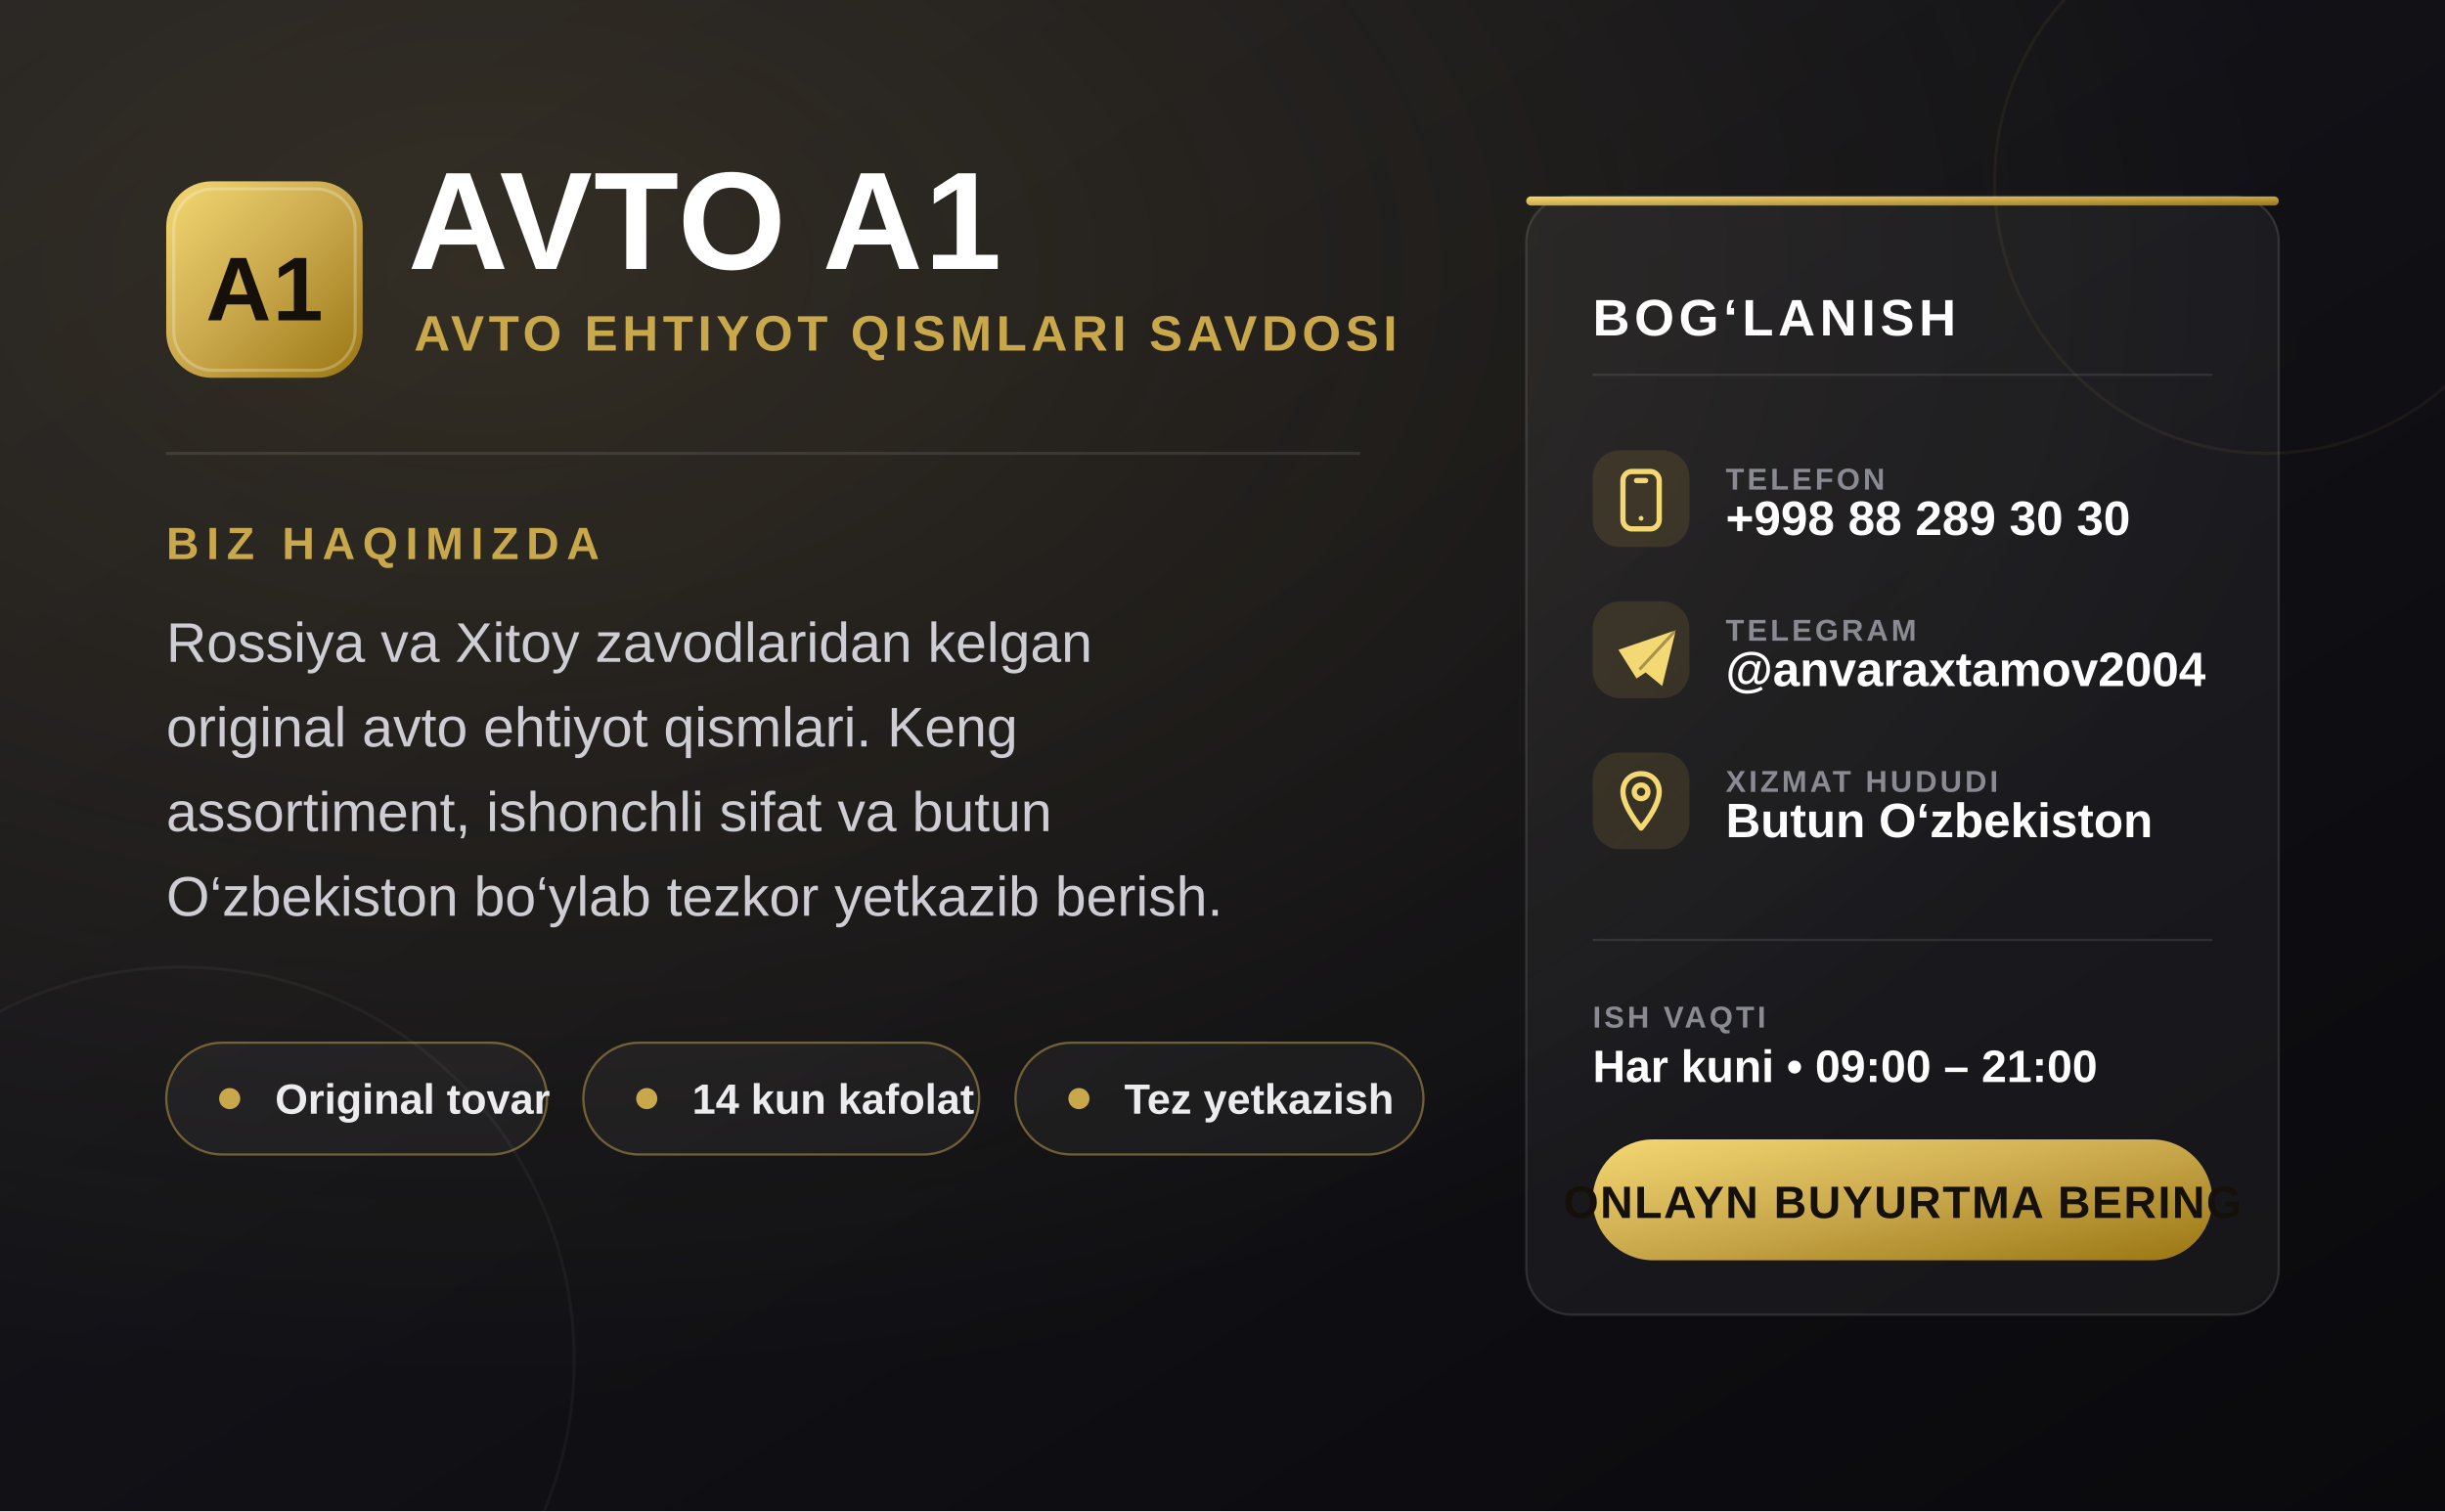
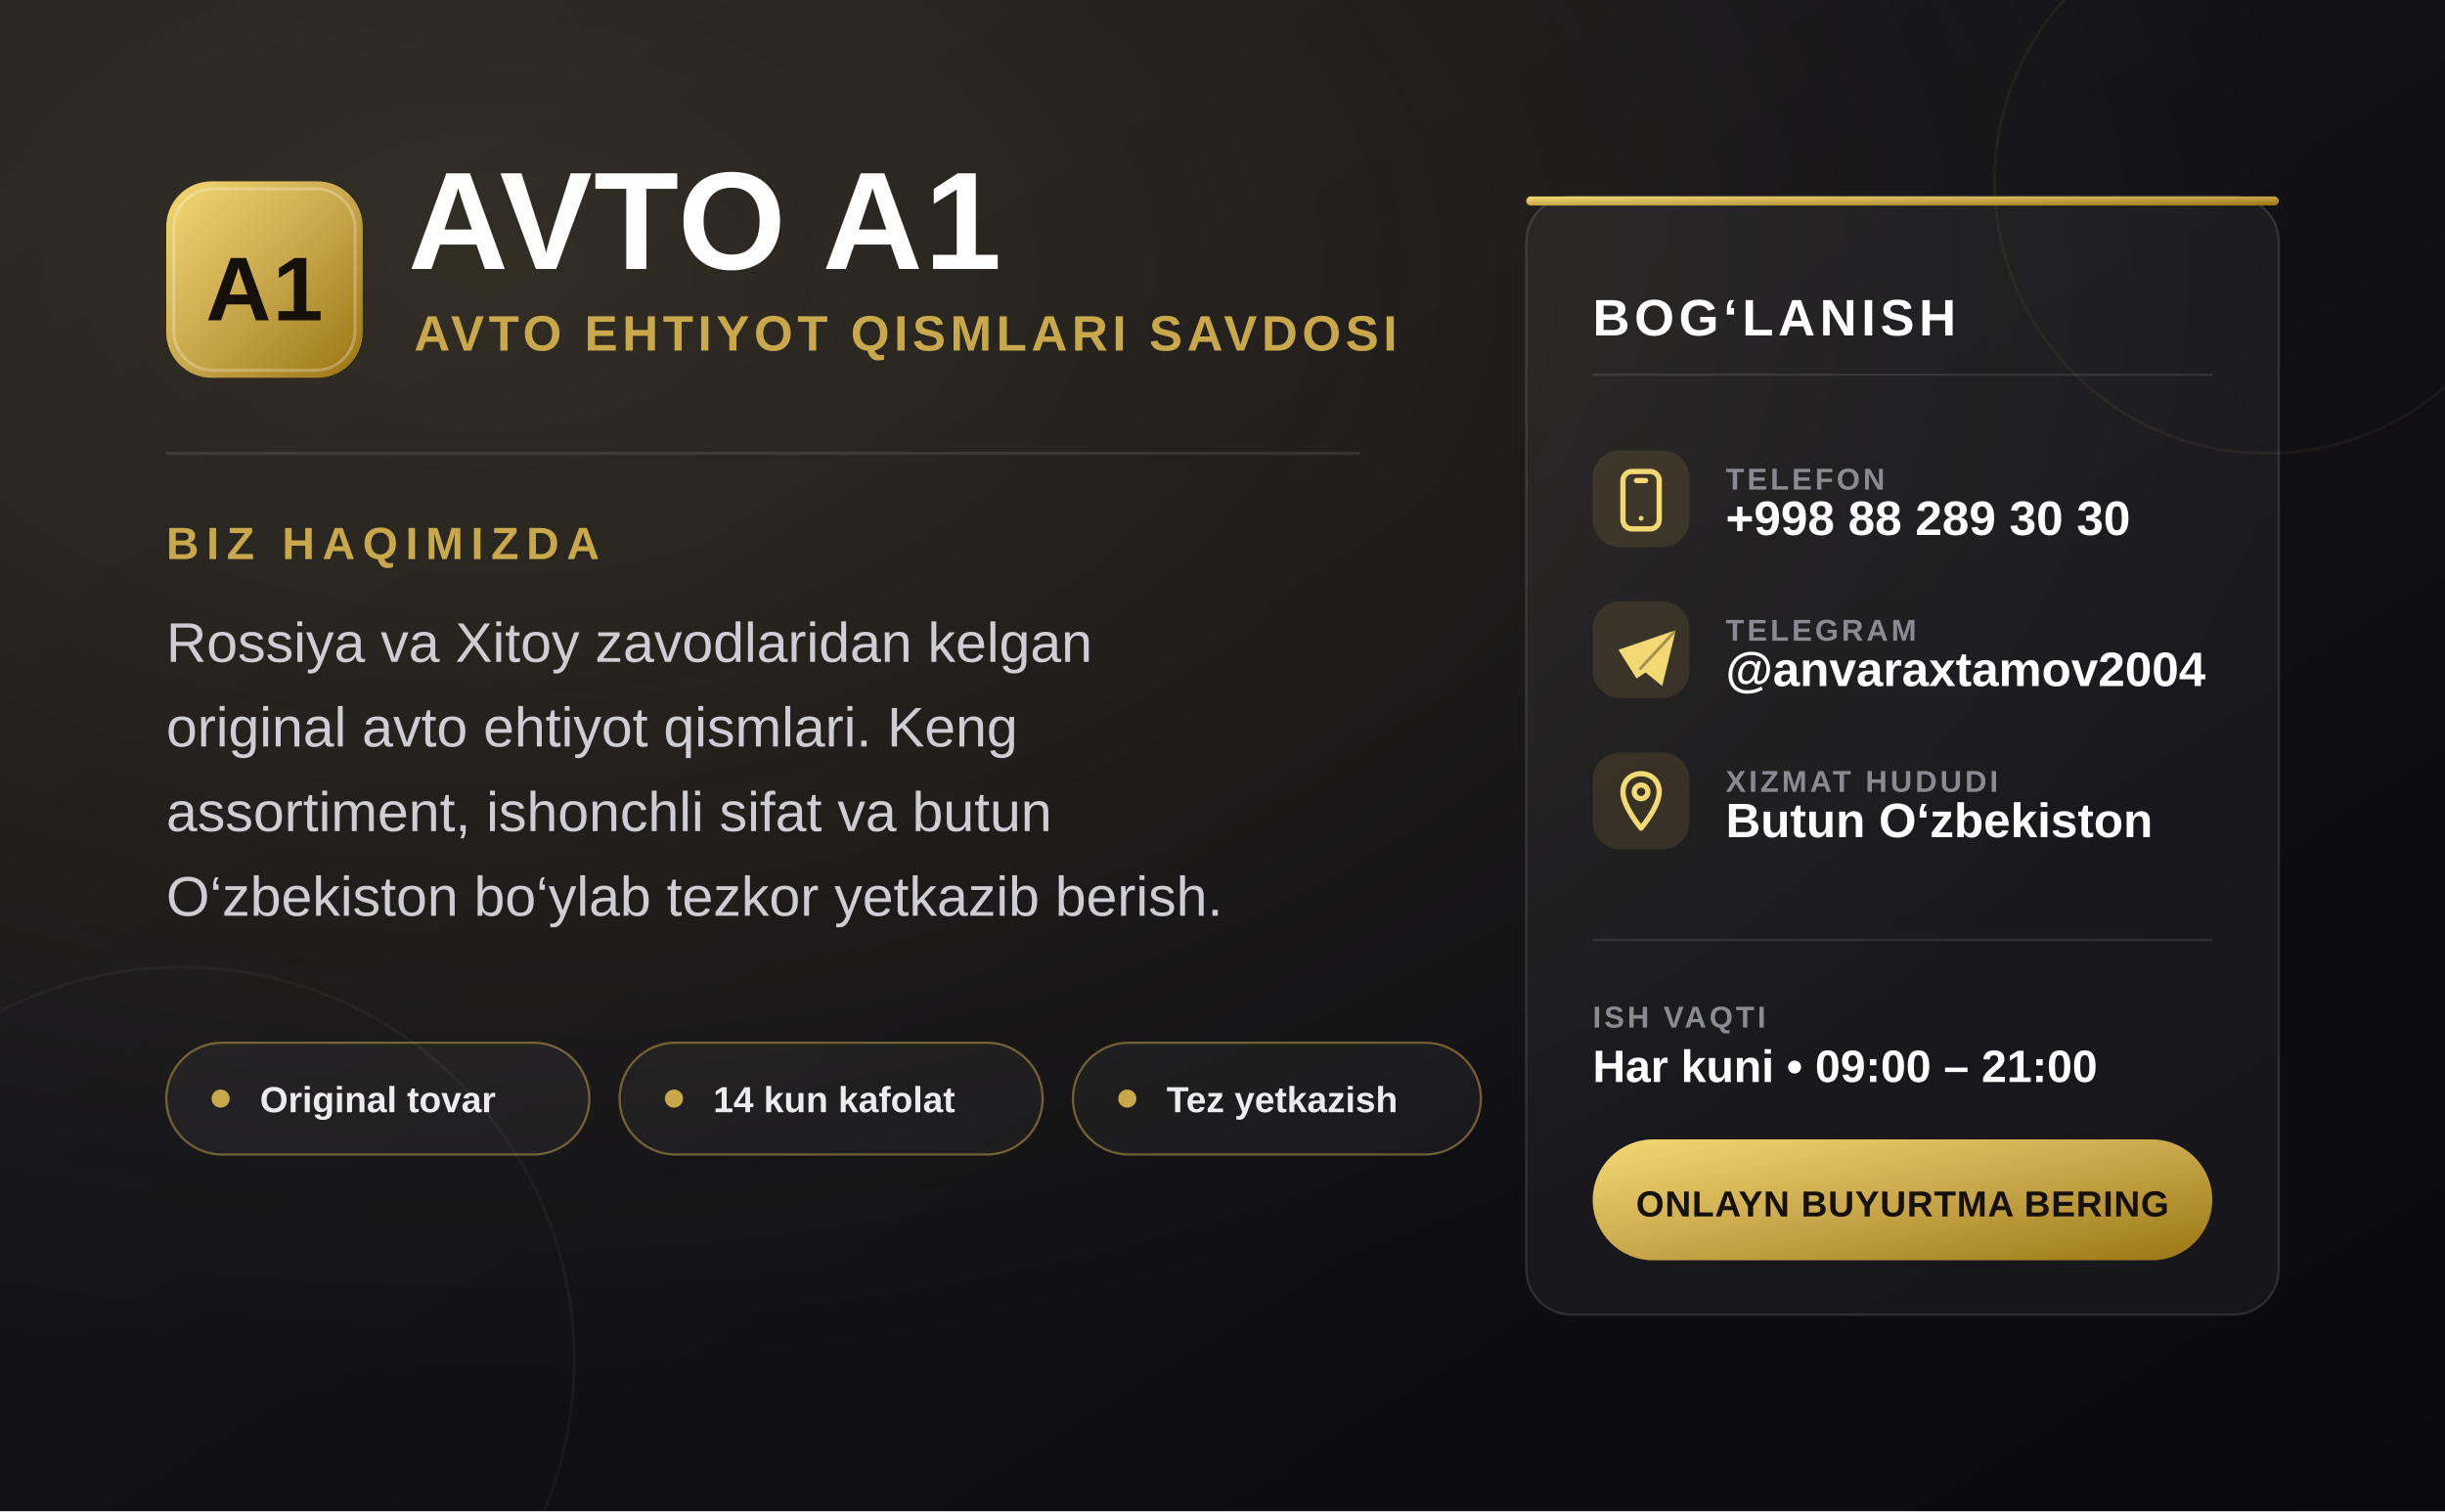
<svg xmlns="http://www.w3.org/2000/svg" viewBox="0 0 1618 1000" width="1618" height="1000" font-family="Montserrat, 'Segoe UI', Arial, sans-serif">
  <defs>
    <linearGradient id="b1bg" x1="0" y1="0" x2="1" y2="1">
      <stop offset="0" stop-color="#191920" />
      <stop offset="0.55" stop-color="#101015" />
      <stop offset="1" stop-color="#0a0a0d" />
    </linearGradient>
    <radialGradient id="b1glow" cx="0.2" cy="0.18" r="0.75">
      <stop offset="0" stop-color="#C9A84C" stop-opacity="0.16" />
      <stop offset="1" stop-color="#C9A84C" stop-opacity="0" />
    </radialGradient>
    <linearGradient id="b1gold" x1="0" y1="0" x2="1" y2="1">
      <stop offset="0" stop-color="#F4D873" />
      <stop offset="0.5" stop-color="#C9A84C" />
      <stop offset="1" stop-color="#9A7611" />
    </linearGradient>
  </defs>
  <rect width="1618" height="1000" fill="url(#b1bg)" />
  <rect width="1618" height="1000" fill="url(#b1glow)" />
  <circle cx="120" cy="900" r="260" fill="none" stroke="#ffffff" stroke-opacity="0.04" stroke-width="2" />
  <circle cx="1500" cy="120" r="180" fill="none" stroke="#C9A84C" stroke-opacity="0.07" stroke-width="2" />
  <g transform="translate(110 120)">
    <rect width="130" height="130" rx="30" fill="url(#b1gold)" />
    <rect x="5" y="5" width="120" height="120" rx="26" fill="none" stroke="#ffffff" stroke-opacity="0.25" stroke-width="2" />
    <text x="65" y="92" fill="#15110a" font-size="60" font-weight="800" text-anchor="middle" letter-spacing="1">A1</text>
  </g>
  <text x="270" y="178" fill="#ffffff" font-size="92" font-weight="800" letter-spacing="1">AVTO A1</text>
  <text x="274" y="232" fill="#C9A84C" font-size="33" font-weight="600" letter-spacing="3">AVTO EHTIYOT QISMLARI SAVDOSI</text>
  <line x1="110" y1="300" x2="900" y2="300" stroke="#ffffff" stroke-opacity="0.10" stroke-width="2" />
  <text x="110" y="370" fill="#C9A84C" font-size="30" font-weight="700" letter-spacing="5">BIZ HAQIMIZDA</text>
  <g fill="#cdcdd3" font-size="37" font-weight="500">
    <text x="110" y="438">Rossiya va Xitoy zavodlaridan kelgan</text>
    <text x="110" y="494">original avto ehtiyot qismlari. Keng</text>
    <text x="110" y="550">assortiment, ishonchli sifat va butun</text>
    <text x="110" y="606">O‘zbekiston bo‘ylab tezkor yetkazib berish.</text>
  </g>
-   <g transform="translate(110 690)" font-size="28" font-weight="700">
+   <g transform="translate(110 690)" font-size="24" font-weight="700">
    <g>
-       <rect width="252" height="74" rx="37" fill="#ffffff" fill-opacity="0.04" stroke="#C9A84C" stroke-opacity="0.5" stroke-width="1.5" />
-       <circle cx="42" cy="37" r="7" fill="#C9A84C" />
-       <text x="72" y="47" fill="#ececef">Original tovar</text>
+       <rect width="280" height="74" rx="37" fill="#ffffff" fill-opacity="0.04" stroke="#C9A84C" stroke-opacity="0.5" stroke-width="1.5" />
+       <circle cx="36" cy="37" r="6" fill="#C9A84C" />
+       <text x="62" y="46" fill="#ececef">Original tovar</text>
    </g>
-     <g transform="translate(276 0)">
-       <rect width="262" height="74" rx="37" fill="#ffffff" fill-opacity="0.04" stroke="#C9A84C" stroke-opacity="0.5" stroke-width="1.5" />
-       <circle cx="42" cy="37" r="7" fill="#C9A84C" />
-       <text x="72" y="47" fill="#ececef">14 kun kafolat</text>
+     <g transform="translate(300 0)">
+       <rect width="280" height="74" rx="37" fill="#ffffff" fill-opacity="0.04" stroke="#C9A84C" stroke-opacity="0.5" stroke-width="1.5" />
+       <circle cx="36" cy="37" r="6" fill="#C9A84C" />
+       <text x="62" y="46" fill="#ececef">14 kun kafolat</text>
    </g>
-     <g transform="translate(562 0)">
+     <g transform="translate(600 0)">
      <rect width="270" height="74" rx="37" fill="#ffffff" fill-opacity="0.04" stroke="#C9A84C" stroke-opacity="0.5" stroke-width="1.5" />
-       <circle cx="42" cy="37" r="7" fill="#C9A84C" />
-       <text x="72" y="47" fill="#ececef">Tez yetkazish</text>
+       <circle cx="36" cy="37" r="6" fill="#C9A84C" />
+       <text x="62" y="46" fill="#ececef">Tez yetkazish</text>
    </g>
  </g>
  <g transform="translate(1010 130)">
    <rect width="498" height="740" rx="30" fill="#ffffff" fill-opacity="0.05" />
    <rect width="498" height="740" rx="30" fill="none" stroke="#ffffff" stroke-opacity="0.12" stroke-width="1.5" />
    <rect x="0" y="0" width="498" height="6" rx="3" fill="url(#b1gold)" />
    <text x="44" y="92" fill="#ffffff" font-size="34" font-weight="800" letter-spacing="3">BOG‘LANISH</text>
    <line x1="44" y1="118" x2="454" y2="118" stroke="#ffffff" stroke-opacity="0.10" stroke-width="1.5" />
    <g transform="translate(44 168)">
      <rect width="64" height="64" rx="18" fill="#C9A84C" fill-opacity="0.14" />
      <g transform="translate(20 14)" fill="none" stroke="#F4D873" stroke-width="3.5" stroke-linecap="round" stroke-linejoin="round">
        <rect x="0" y="0" width="24" height="38" rx="6" />
        <line x1="9" y1="6" x2="15" y2="6" />
        <circle cx="12" cy="31" r="1.6" fill="#F4D873" stroke="none" />
      </g>
      <text x="88" y="26" fill="#8a8a92" font-size="20" font-weight="600" letter-spacing="2">TELEFON</text>
      <text x="88" y="56" fill="#ffffff" font-size="32" font-weight="700">+998 88 289 30 30</text>
    </g>
    <g transform="translate(44 268)">
      <rect width="64" height="64" rx="18" fill="#C9A84C" fill-opacity="0.14" />
      <g transform="translate(15 18)">
        <path d="M2 14 L40 1 L31 38 L20 29 L14 33 Z" fill="#F4D873" />
        <path d="M40 1 L16 27" fill="none" stroke="#15110a" stroke-opacity="0.35" stroke-width="2" />
      </g>
      <text x="88" y="26" fill="#8a8a92" font-size="20" font-weight="600" letter-spacing="2">TELEGRAM</text>
      <text x="88" y="56" fill="#ffffff" font-size="32" font-weight="700">@anvaraxtamov2004</text>
    </g>
    <g transform="translate(44 368)">
      <rect width="64" height="64" rx="18" fill="#C9A84C" fill-opacity="0.14" />
      <g transform="translate(20 14)" fill="none" stroke="#F4D873" stroke-width="3.5" stroke-linejoin="round">
        <path d="M12 0 C5 0 0 5 0 12 C0 22 12 36 12 36 C12 36 24 22 24 12 C24 5 19 0 12 0 Z" />
        <circle cx="12" cy="12" r="4.5" />
      </g>
      <text x="88" y="26" fill="#8a8a92" font-size="20" font-weight="600" letter-spacing="2">XIZMAT HUDUDI</text>
      <text x="88" y="56" fill="#ffffff" font-size="32" font-weight="700">Butun O‘zbekiston</text>
    </g>
    <line x1="44" y1="492" x2="454" y2="492" stroke="#ffffff" stroke-opacity="0.10" stroke-width="1.5" />
    <g transform="translate(44 524)">
      <text x="0" y="26" fill="#8a8a92" font-size="20" font-weight="600" letter-spacing="2">ISH VAQTI</text>
      <text x="0" y="62" fill="#ffffff" font-size="30" font-weight="700">Har kuni • 09:00 – 21:00</text>
    </g>
    <g transform="translate(44 624)">
      <rect width="410" height="80" rx="40" fill="url(#b1gold)" />
-       <text x="205" y="52" fill="#15110a" font-size="30" font-weight="800" text-anchor="middle" letter-spacing="1">ONLAYN BUYURTMA BERING</text>
+       <text x="205" y="51" fill="#15110a" font-size="24" font-weight="800" text-anchor="middle" letter-spacing="0.5">ONLAYN BUYURTMA BERING</text>
    </g>
  </g>
</svg>
